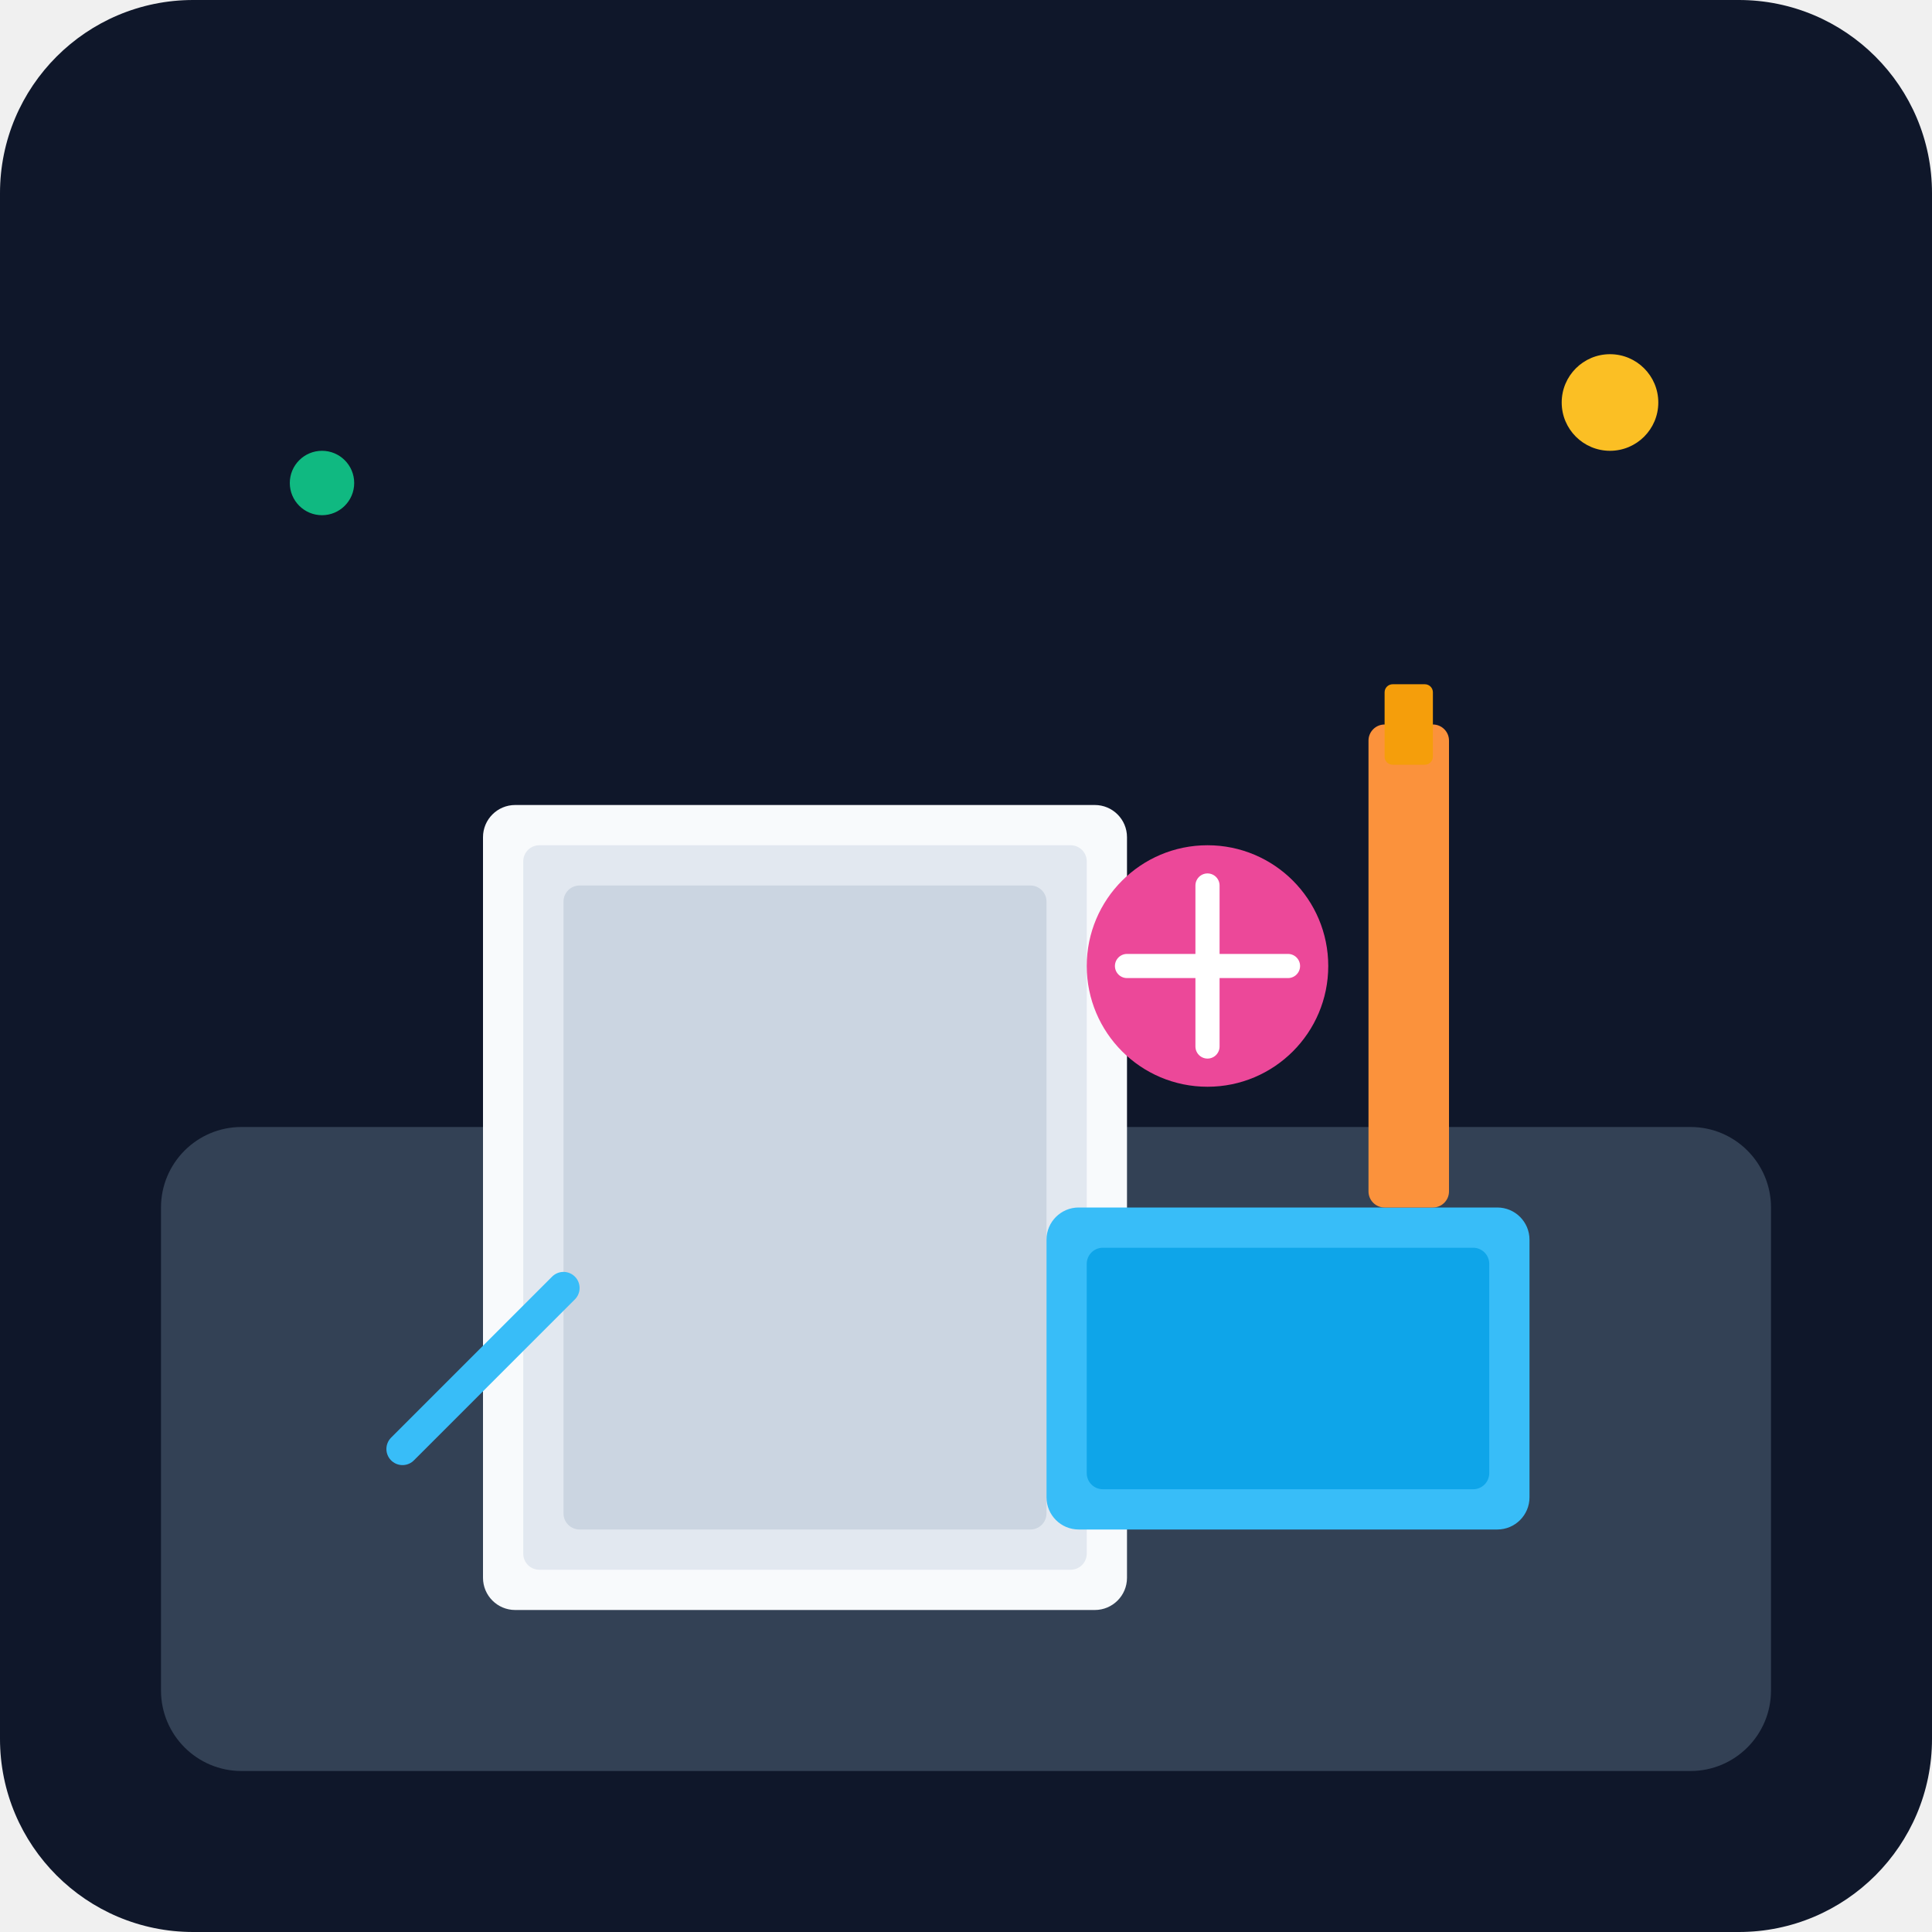
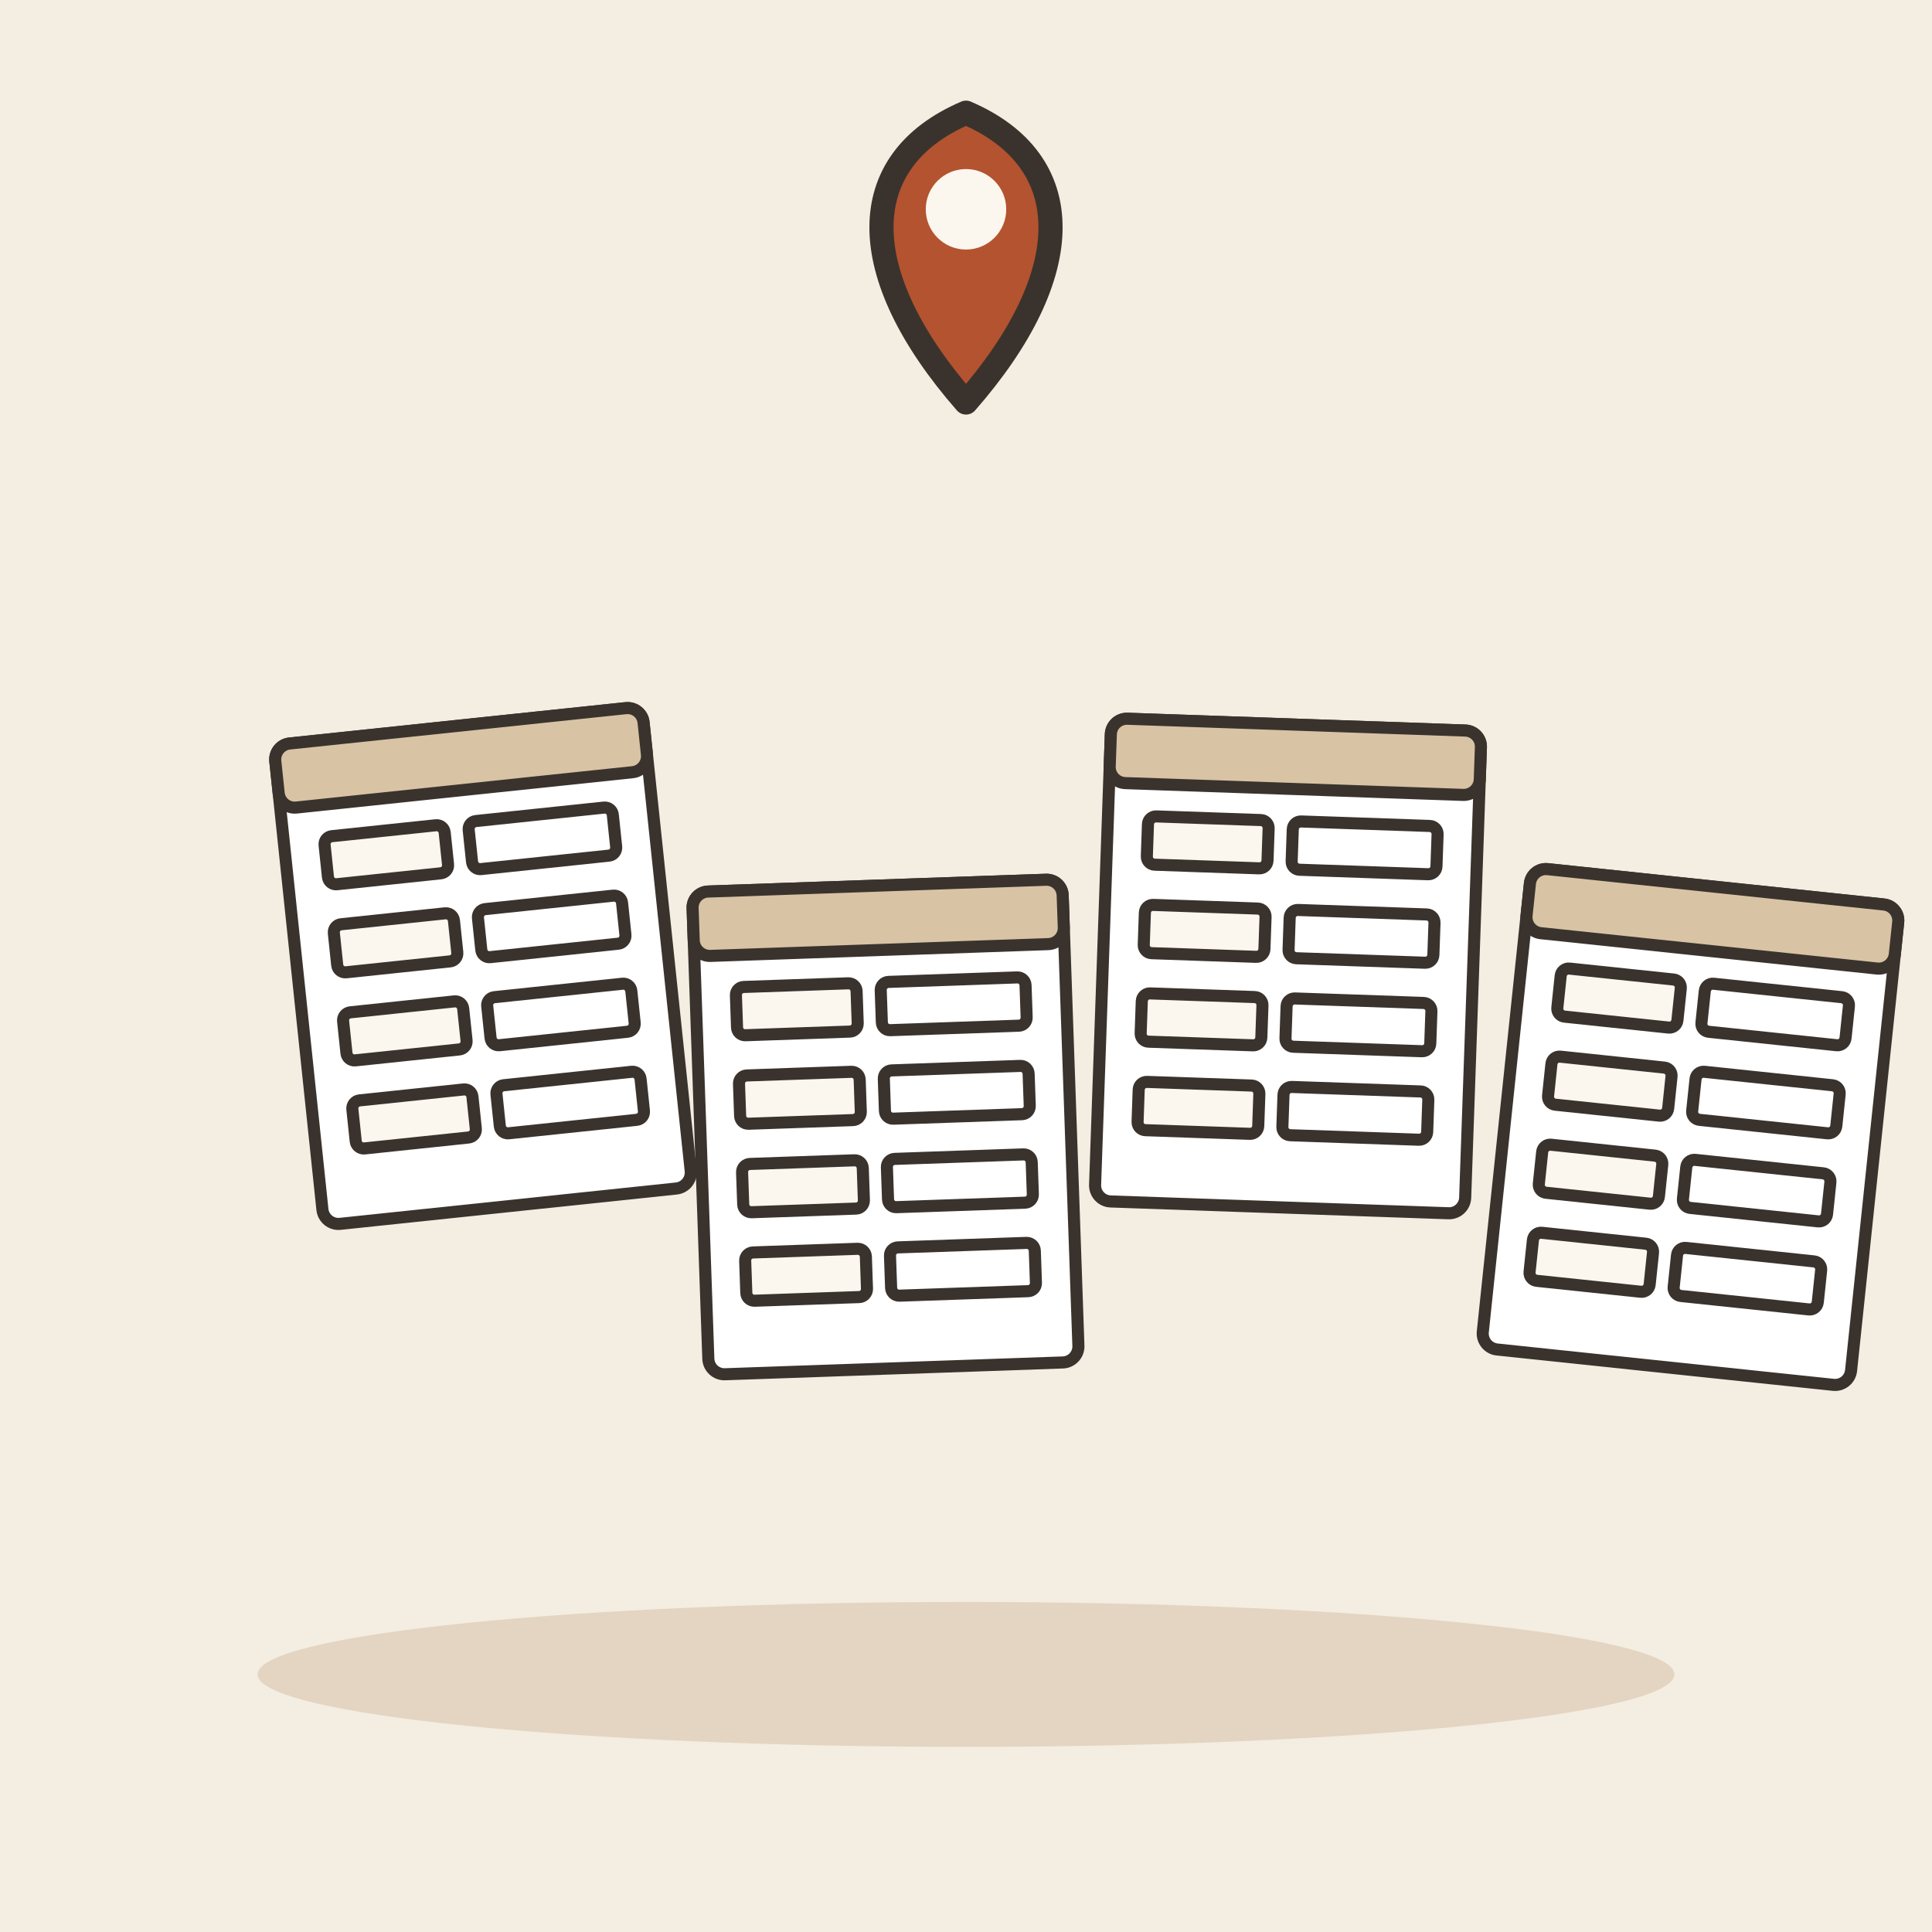
- <svg xmlns="http://www.w3.org/2000/svg" viewBox="0 0 240 240">
-   <defs>
-     <linearGradient id="bg" x1="0" y1="0" x2="0" y2="240">
-       <stop offset="0%" stop-color="#0f172a" />
-       <stop offset="100%" stop-color="#1e293b" />
-     </linearGradient>
-   </defs>
-   <rect width="240" height="240" rx="24" fill="url(#bg)" />
-   <rect x="20" y="140" width="200" height="80" rx="10" fill="#334155" />
-   <rect x="60" y="100" width="80" height="100" rx="4" fill="#f8fafc" />
-   <rect x="65" y="105" width="70" height="90" rx="2" fill="#e2e8f0" />
-   <rect x="70" y="110" width="60" height="80" rx="2" fill="#cbd5e1" />
-   <circle cx="150" cy="120" r="15" fill="#ec4899" />
-   <path d="M140 120 L160 120 M150 110 L150 130" stroke="#fff" stroke-width="3" stroke-linecap="round" />
-   <rect x="130" y="150" width="60" height="40" rx="4" fill="#38bdf8" />
-   <rect x="135" y="155" width="50" height="30" rx="2" fill="#0ea5e9" />
-   <rect x="170" y="90" width="10" height="60" rx="2" fill="#fb923c" />
-   <rect x="172" y="85" width="6" height="10" rx="1" fill="#f59e0b" />
-   <circle cx="40" cy="60" r="4" fill="#10b981" />
-   <circle cx="200" cy="50" r="6" fill="#fbbf24" />
-   <path d="M50 180 L70 160" stroke="#38bdf8" stroke-width="4" stroke-linecap="round" />
+ <svg xmlns="http://www.w3.org/2000/svg" viewBox="0 0 240 240" data-style="editorial">
+   <rect width="240" height="240" fill="#F4EDE2" />
+   <ellipse cx="120" cy="208" rx="88" ry="9" fill="#E3D5C1" />
+   <g transform="translate(60 120) rotate(-6) scale(0.5 0.5)">
+     <rect x="-46" y="-60" width="92" height="120" rx="4" fill="#FFFFFF" stroke="#3A332D" stroke-width="3" stroke-linecap="round" stroke-linejoin="round" />
+     <rect x="-46" y="-60" width="92" height="16" rx="4" fill="#D8C3A5" stroke="#3A332D" stroke-width="3" stroke-linecap="round" stroke-linejoin="round" />
+     <rect x="-36" y="-36" width="30" height="12" rx="2" fill="#FBF6EE" stroke="#3A332D" stroke-width="3" stroke-linecap="round" stroke-linejoin="round" />
+     <rect x="0" y="-36" width="36" height="12" rx="2" fill="#FFFFFF" stroke="#3A332D" stroke-width="3" stroke-linecap="round" stroke-linejoin="round" />
+     <rect x="-36" y="-14" width="30" height="12" rx="2" fill="#FBF6EE" stroke="#3A332D" stroke-width="3" stroke-linecap="round" stroke-linejoin="round" />
+     <rect x="0" y="-14" width="36" height="12" rx="2" fill="#FFFFFF" stroke="#3A332D" stroke-width="3" stroke-linecap="round" stroke-linejoin="round" />
+     <rect x="-36" y="8" width="30" height="12" rx="2" fill="#FBF6EE" stroke="#3A332D" stroke-width="3" stroke-linecap="round" stroke-linejoin="round" />
+     <rect x="0" y="8" width="36" height="12" rx="2" fill="#FFFFFF" stroke="#3A332D" stroke-width="3" stroke-linecap="round" stroke-linejoin="round" />
+     <rect x="-36" y="30" width="30" height="12" rx="2" fill="#FBF6EE" stroke="#3A332D" stroke-width="3" stroke-linecap="round" stroke-linejoin="round" />
+     <rect x="0" y="30" width="36" height="12" rx="2" fill="#FFFFFF" stroke="#3A332D" stroke-width="3" stroke-linecap="round" stroke-linejoin="round" />
+   </g>
+   <g transform="translate(110 140) rotate(-2) scale(0.5 0.5)">
+     <rect x="-46" y="-60" width="92" height="120" rx="4" fill="#FFFFFF" stroke="#3A332D" stroke-width="3" stroke-linecap="round" stroke-linejoin="round" />
+     <rect x="-46" y="-60" width="92" height="16" rx="4" fill="#D8C3A5" stroke="#3A332D" stroke-width="3" stroke-linecap="round" stroke-linejoin="round" />
+     <rect x="-36" y="-36" width="30" height="12" rx="2" fill="#FBF6EE" stroke="#3A332D" stroke-width="3" stroke-linecap="round" stroke-linejoin="round" />
+     <rect x="0" y="-36" width="36" height="12" rx="2" fill="#FFFFFF" stroke="#3A332D" stroke-width="3" stroke-linecap="round" stroke-linejoin="round" />
+     <rect x="-36" y="-14" width="30" height="12" rx="2" fill="#FBF6EE" stroke="#3A332D" stroke-width="3" stroke-linecap="round" stroke-linejoin="round" />
+     <rect x="0" y="-14" width="36" height="12" rx="2" fill="#FFFFFF" stroke="#3A332D" stroke-width="3" stroke-linecap="round" stroke-linejoin="round" />
+     <rect x="-36" y="8" width="30" height="12" rx="2" fill="#FBF6EE" stroke="#3A332D" stroke-width="3" stroke-linecap="round" stroke-linejoin="round" />
+     <rect x="0" y="8" width="36" height="12" rx="2" fill="#FFFFFF" stroke="#3A332D" stroke-width="3" stroke-linecap="round" stroke-linejoin="round" />
+     <rect x="-36" y="30" width="30" height="12" rx="2" fill="#FBF6EE" stroke="#3A332D" stroke-width="3" stroke-linecap="round" stroke-linejoin="round" />
+     <rect x="0" y="30" width="36" height="12" rx="2" fill="#FFFFFF" stroke="#3A332D" stroke-width="3" stroke-linecap="round" stroke-linejoin="round" />
+   </g>
+   <g transform="translate(160 120) rotate(2) scale(0.5 0.5)">
+     <rect x="-46" y="-60" width="92" height="120" rx="4" fill="#FFFFFF" stroke="#3A332D" stroke-width="3" stroke-linecap="round" stroke-linejoin="round" />
+     <rect x="-46" y="-60" width="92" height="16" rx="4" fill="#D8C3A5" stroke="#3A332D" stroke-width="3" stroke-linecap="round" stroke-linejoin="round" />
+     <rect x="-36" y="-36" width="30" height="12" rx="2" fill="#FBF6EE" stroke="#3A332D" stroke-width="3" stroke-linecap="round" stroke-linejoin="round" />
+     <rect x="0" y="-36" width="36" height="12" rx="2" fill="#FFFFFF" stroke="#3A332D" stroke-width="3" stroke-linecap="round" stroke-linejoin="round" />
+     <rect x="-36" y="-14" width="30" height="12" rx="2" fill="#FBF6EE" stroke="#3A332D" stroke-width="3" stroke-linecap="round" stroke-linejoin="round" />
+     <rect x="0" y="-14" width="36" height="12" rx="2" fill="#FFFFFF" stroke="#3A332D" stroke-width="3" stroke-linecap="round" stroke-linejoin="round" />
+     <rect x="-36" y="8" width="30" height="12" rx="2" fill="#FBF6EE" stroke="#3A332D" stroke-width="3" stroke-linecap="round" stroke-linejoin="round" />
+     <rect x="0" y="8" width="36" height="12" rx="2" fill="#FFFFFF" stroke="#3A332D" stroke-width="3" stroke-linecap="round" stroke-linejoin="round" />
+     <rect x="-36" y="30" width="30" height="12" rx="2" fill="#FBF6EE" stroke="#3A332D" stroke-width="3" stroke-linecap="round" stroke-linejoin="round" />
+     <rect x="0" y="30" width="36" height="12" rx="2" fill="#FFFFFF" stroke="#3A332D" stroke-width="3" stroke-linecap="round" stroke-linejoin="round" />
+   </g>
+   <g transform="translate(210 140) rotate(6) scale(0.5 0.5)">
+     <rect x="-46" y="-60" width="92" height="120" rx="4" fill="#FFFFFF" stroke="#3A332D" stroke-width="3" stroke-linecap="round" stroke-linejoin="round" />
+     <rect x="-46" y="-60" width="92" height="16" rx="4" fill="#D8C3A5" stroke="#3A332D" stroke-width="3" stroke-linecap="round" stroke-linejoin="round" />
+     <rect x="-36" y="-36" width="30" height="12" rx="2" fill="#FBF6EE" stroke="#3A332D" stroke-width="3" stroke-linecap="round" stroke-linejoin="round" />
+     <rect x="0" y="-36" width="36" height="12" rx="2" fill="#FFFFFF" stroke="#3A332D" stroke-width="3" stroke-linecap="round" stroke-linejoin="round" />
+     <rect x="-36" y="-14" width="30" height="12" rx="2" fill="#FBF6EE" stroke="#3A332D" stroke-width="3" stroke-linecap="round" stroke-linejoin="round" />
+     <rect x="0" y="-14" width="36" height="12" rx="2" fill="#FFFFFF" stroke="#3A332D" stroke-width="3" stroke-linecap="round" stroke-linejoin="round" />
+     <rect x="-36" y="8" width="30" height="12" rx="2" fill="#FBF6EE" stroke="#3A332D" stroke-width="3" stroke-linecap="round" stroke-linejoin="round" />
+     <rect x="0" y="8" width="36" height="12" rx="2" fill="#FFFFFF" stroke="#3A332D" stroke-width="3" stroke-linecap="round" stroke-linejoin="round" />
+     <rect x="-36" y="30" width="30" height="12" rx="2" fill="#FBF6EE" stroke="#3A332D" stroke-width="3" stroke-linecap="round" stroke-linejoin="round" />
+     <rect x="0" y="30" width="36" height="12" rx="2" fill="#FFFFFF" stroke="#3A332D" stroke-width="3" stroke-linecap="round" stroke-linejoin="round" />
+   </g>
+   <g transform="translate(120 50)">
+     <path d="M0 0C-14 -16 -14 -30 0 -36C14 -30 14 -16 0 0Z" fill="#B4532F" stroke="#3A332D" stroke-width="3" stroke-linecap="round" stroke-linejoin="round" />
+     <circle cx="0" cy="-24" r="5" fill="#FBF6EE" />
+   </g>
</svg>
